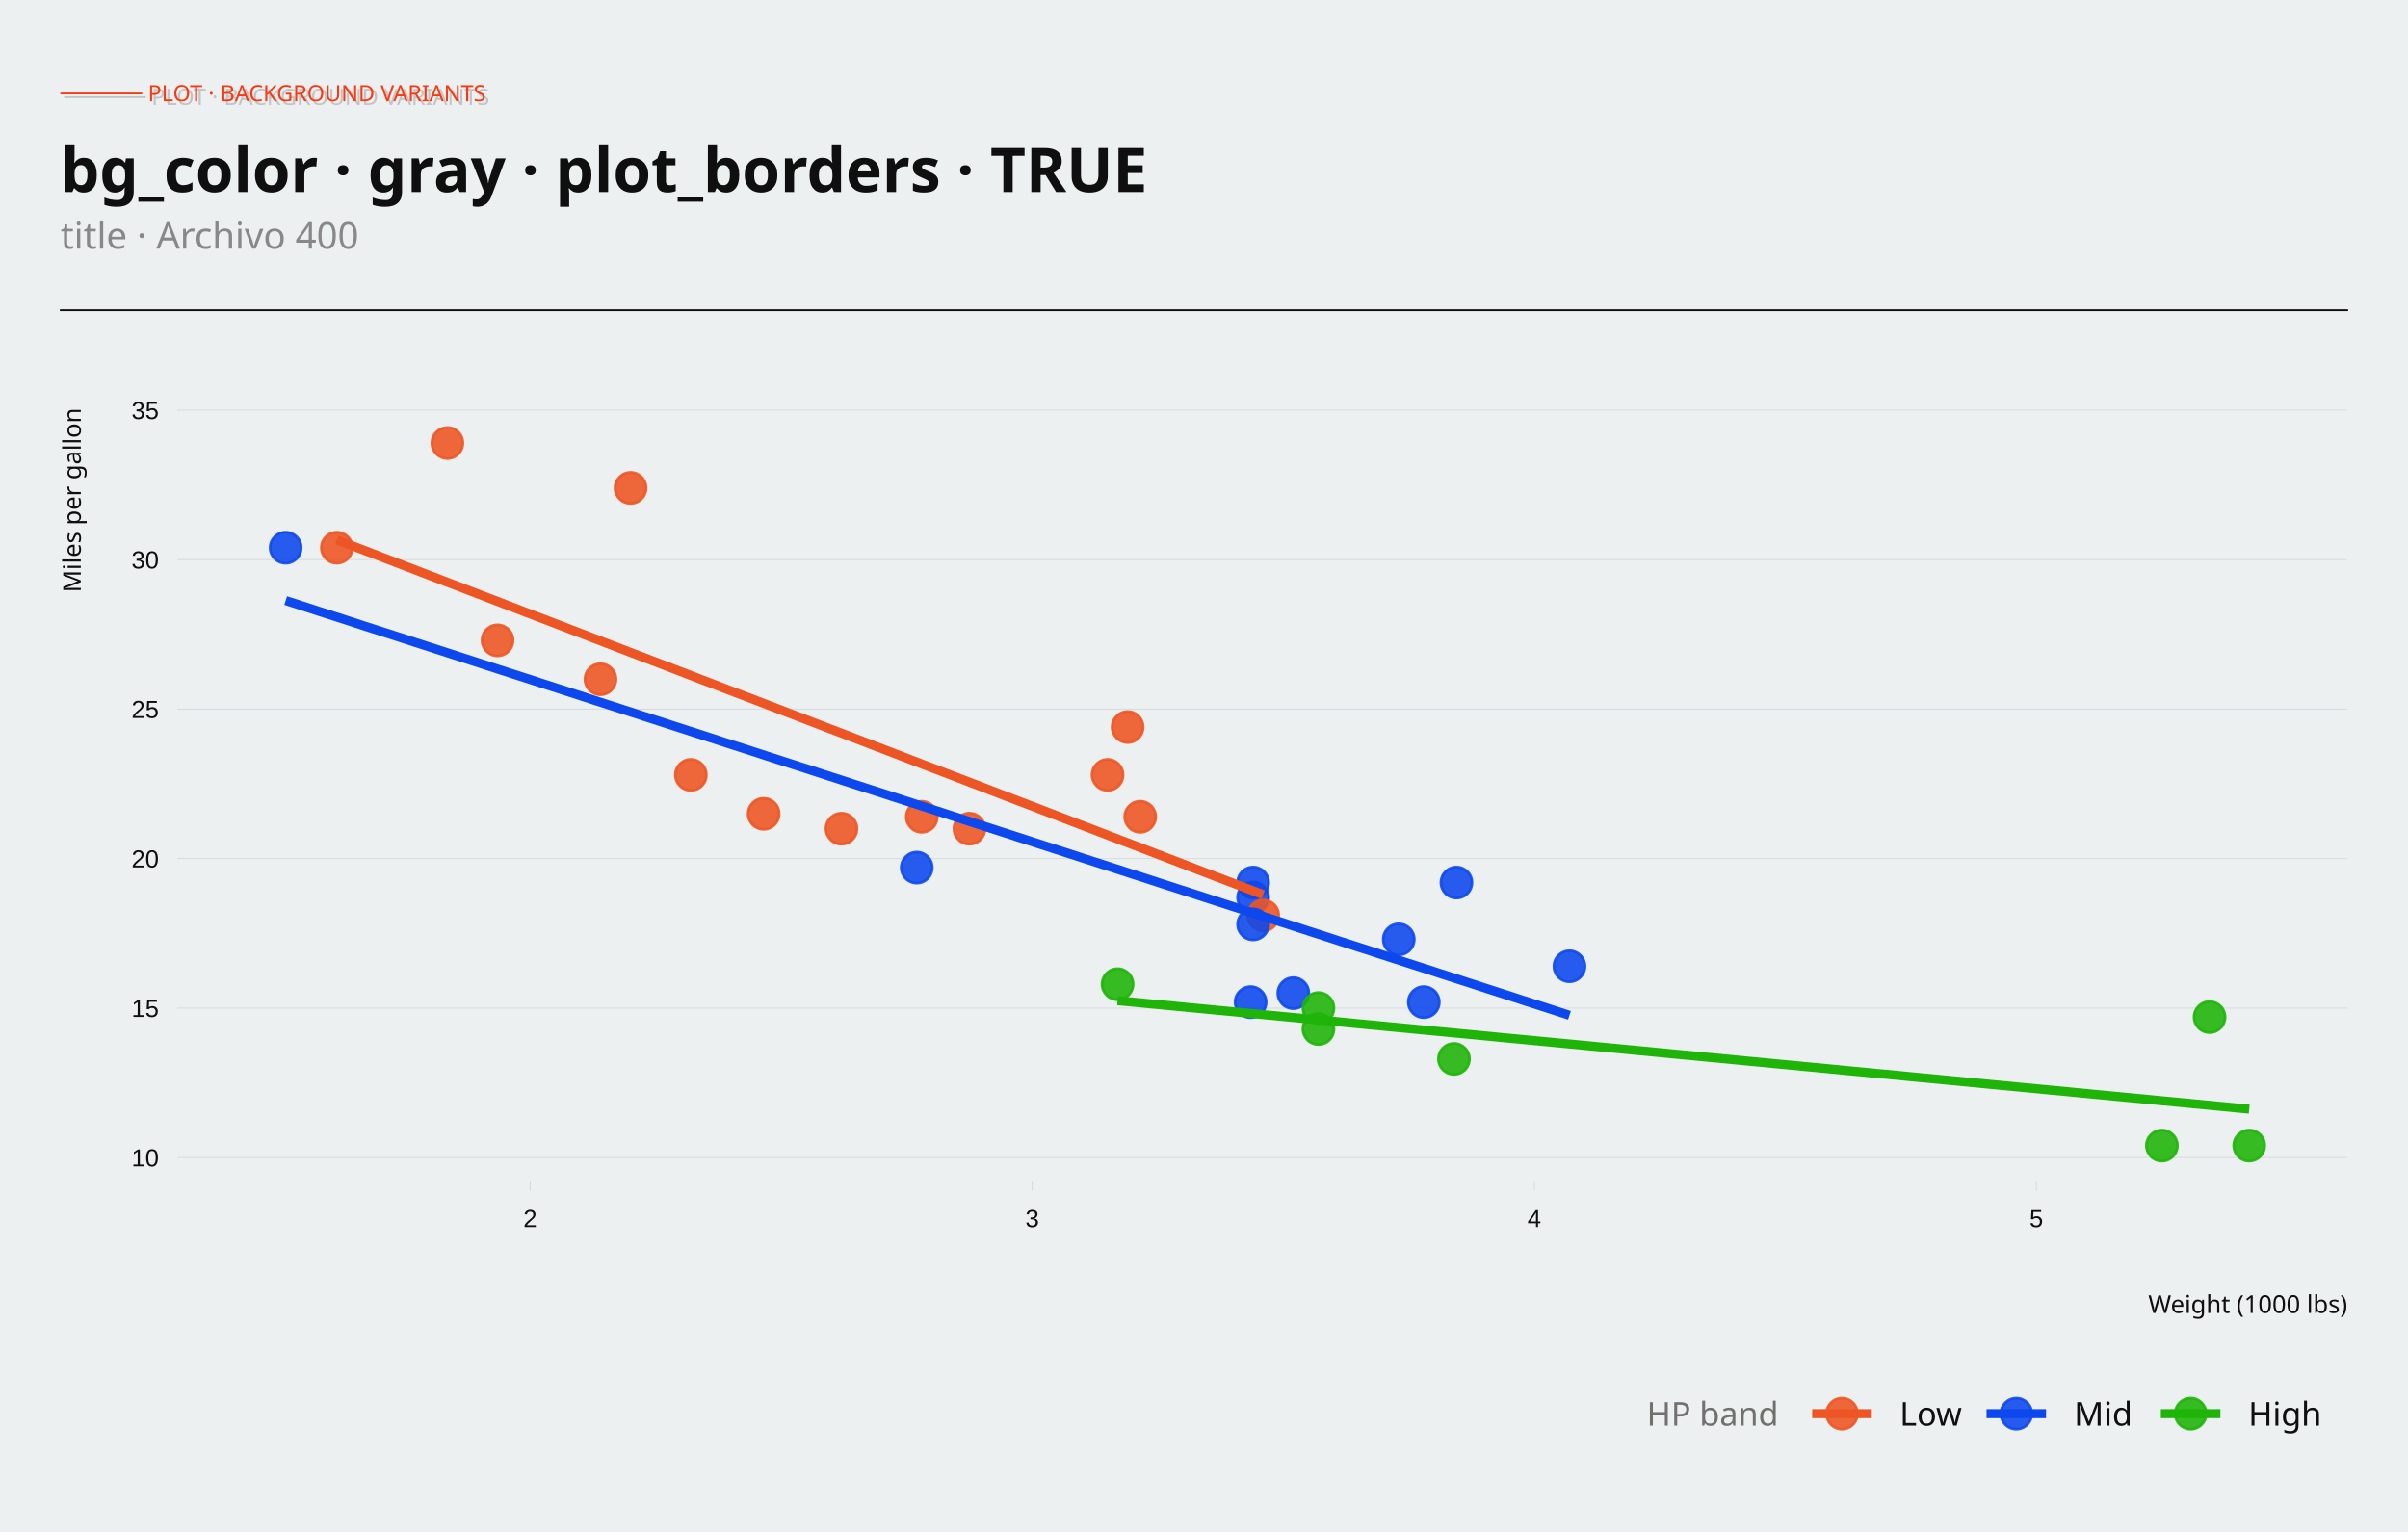
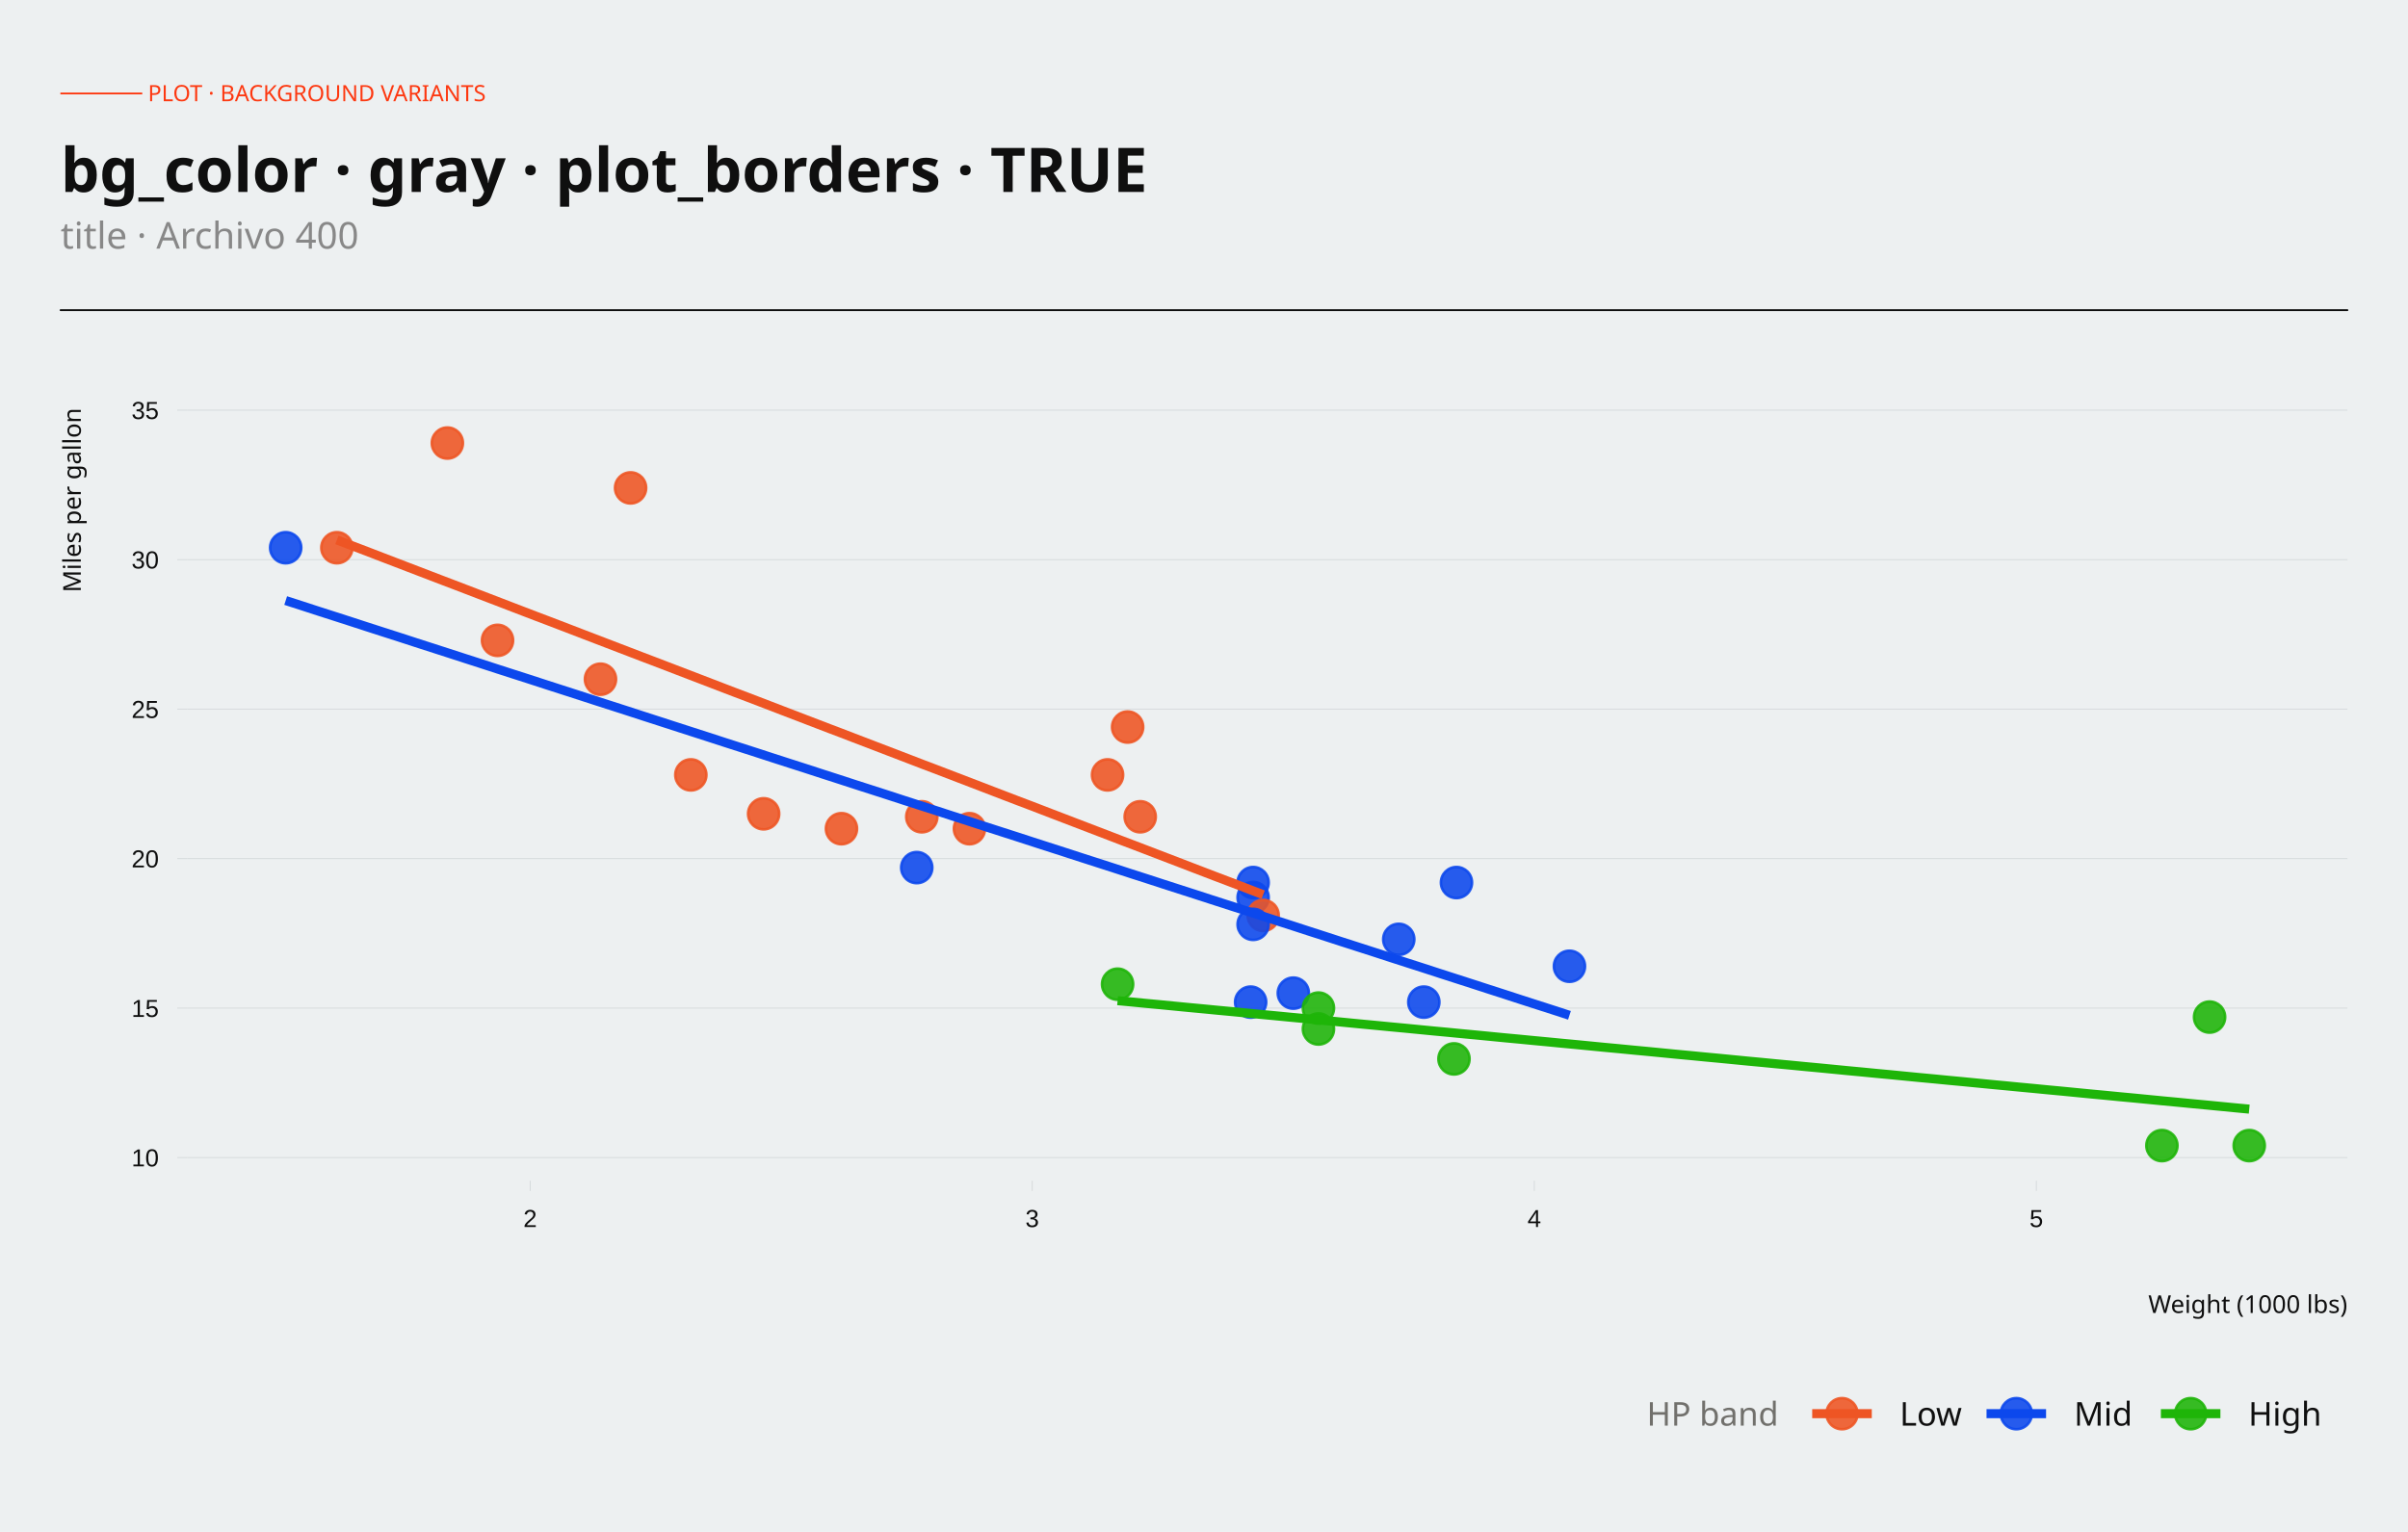
<svg xmlns="http://www.w3.org/2000/svg" width="396.00pt" height="252.00pt" viewBox="0 0 396.00 252.00">
  <g class="svglite">
    <defs>
      <style type="text/css">
    .svglite line, .svglite polyline, .svglite polygon, .svglite path, .svglite rect, .svglite circle {
      fill: none;
      stroke: #000000;
      stroke-linecap: round;
      stroke-linejoin: round;
      stroke-miterlimit: 10.00;
    }
    .svglite text {
      white-space: pre;
    }
    .svglite g.glyphgroup path {
      fill: inherit;
      stroke: none;
    }
  </style>
    </defs>
    <rect width="100%" height="100%" style="stroke: none; fill: none;" />
    <defs>
      <clipPath id="cpMC4wMHwzOTYuMDB8MC4wMHwyNTIuMDA=">
        <rect x="0.00" y="0.00" width="396.00" height="252.00" />
      </clipPath>
    </defs>
    <g clip-path="url(#cpMC4wMHwzOTYuMDB8MC4wMHwyNTIuMDA=)">
      <rect x="-0" y="0.00" width="396.00" height="252.00" style="stroke-width: 0.65; stroke: none; fill: #EDF0F1;" />
    </g>
    <defs>
      <clipPath id="cpMzAuODN8Mzg2LjA0fDY3LjEwfDE5NC4yMw==">
        <rect x="30.83" y="67.10" width="355.20" height="127.13" />
      </clipPath>
    </defs>
    <g clip-path="url(#cpMzAuODN8Mzg2LjA0fDY3LjEwfDE5NC4yMw==)">
      <rect x="30.83" y="67.10" width="355.20" height="127.13" style="stroke-width: 0.65; stroke: none; fill: #EDF0F1;" />
      <polyline points="30.83,190.42 386.04,190.42 " style="stroke-width: 0.15; stroke: #D4D9DB; stroke-linecap: butt;" />
      <polyline points="30.83,165.83 386.04,165.83 " style="stroke-width: 0.15; stroke: #D4D9DB; stroke-linecap: butt;" />
      <polyline points="30.83,141.24 386.04,141.24 " style="stroke-width: 0.15; stroke: #D4D9DB; stroke-linecap: butt;" />
      <polyline points="30.83,116.65 386.04,116.65 " style="stroke-width: 0.15; stroke: #D4D9DB; stroke-linecap: butt;" />
      <polyline points="30.83,92.06 386.04,92.06 " style="stroke-width: 0.15; stroke: #D4D9DB; stroke-linecap: butt;" />
      <polyline points="30.83,67.47 386.04,67.47 " style="stroke-width: 0.15; stroke: #D4D9DB; stroke-linecap: butt;" />
      <circle cx="138.38" cy="136.32" r="2.56" style="stroke-width: 0.43; stroke: #EE5524; stroke-opacity: 0.88; fill: #EE5524; fill-opacity: 0.88;" />
      <circle cx="159.43" cy="136.32" r="2.56" style="stroke-width: 0.43; stroke: #EE5524; stroke-opacity: 0.88; fill: #EE5524; fill-opacity: 0.88;" />
      <circle cx="113.61" cy="127.47" r="2.56" style="stroke-width: 0.43; stroke: #EE5524; stroke-opacity: 0.88; fill: #EE5524; fill-opacity: 0.88;" />
      <circle cx="187.51" cy="134.36" r="2.56" style="stroke-width: 0.43; stroke: #EE5524; stroke-opacity: 0.88; fill: #EE5524; fill-opacity: 0.88;" />
      <circle cx="206.08" cy="147.64" r="2.56" style="stroke-width: 0.43; stroke: #0C48ED; stroke-opacity: 0.88; fill: #0C48ED; fill-opacity: 0.88;" />
      <circle cx="207.73" cy="150.59" r="2.56" style="stroke-width: 0.43; stroke: #EE5524; stroke-opacity: 0.88; fill: #EE5524; fill-opacity: 0.88;" />
      <circle cx="216.82" cy="169.27" r="2.56" style="stroke-width: 0.43; stroke: #1EB508; stroke-opacity: 0.88; fill: #1EB508; fill-opacity: 0.88;" />
      <circle cx="185.44" cy="119.60" r="2.56" style="stroke-width: 0.43; stroke: #EE5524; stroke-opacity: 0.88; fill: #EE5524; fill-opacity: 0.88;" />
      <circle cx="182.14" cy="127.47" r="2.56" style="stroke-width: 0.43; stroke: #EE5524; stroke-opacity: 0.88; fill: #EE5524; fill-opacity: 0.88;" />
      <circle cx="206.08" cy="145.18" r="2.56" style="stroke-width: 0.43; stroke: #0C48ED; stroke-opacity: 0.88; fill: #0C48ED; fill-opacity: 0.88;" />
      <circle cx="206.08" cy="152.06" r="2.56" style="stroke-width: 0.43; stroke: #0C48ED; stroke-opacity: 0.88; fill: #0C48ED; fill-opacity: 0.88;" />
      <circle cx="258.10" cy="158.95" r="2.56" style="stroke-width: 0.43; stroke: #0C48ED; stroke-opacity: 0.88; fill: #0C48ED; fill-opacity: 0.88;" />
      <circle cx="230.03" cy="154.52" r="2.56" style="stroke-width: 0.43; stroke: #0C48ED; stroke-opacity: 0.88; fill: #0C48ED; fill-opacity: 0.88;" />
      <circle cx="234.15" cy="164.85" r="2.56" style="stroke-width: 0.43; stroke: #0C48ED; stroke-opacity: 0.88; fill: #0C48ED; fill-opacity: 0.88;" />
      <circle cx="355.53" cy="188.45" r="2.56" style="stroke-width: 0.43; stroke: #1EB508; stroke-opacity: 0.88; fill: #1EB508; fill-opacity: 0.88;" />
      <circle cx="369.89" cy="188.45" r="2.56" style="stroke-width: 0.43; stroke: #1EB508; stroke-opacity: 0.88; fill: #1EB508; fill-opacity: 0.88;" />
      <circle cx="363.37" cy="167.31" r="2.56" style="stroke-width: 0.43; stroke: #1EB508; stroke-opacity: 0.88; fill: #1EB508; fill-opacity: 0.88;" />
      <circle cx="103.70" cy="80.26" r="2.56" style="stroke-width: 0.43; stroke: #EE5524; stroke-opacity: 0.88; fill: #EE5524; fill-opacity: 0.88;" />
      <circle cx="55.40" cy="90.10" r="2.56" style="stroke-width: 0.43; stroke: #EE5524; stroke-opacity: 0.88; fill: #EE5524; fill-opacity: 0.88;" />
      <circle cx="73.57" cy="72.88" r="2.56" style="stroke-width: 0.43; stroke: #EE5524; stroke-opacity: 0.88; fill: #EE5524; fill-opacity: 0.88;" />
      <circle cx="125.58" cy="133.87" r="2.56" style="stroke-width: 0.43; stroke: #EE5524; stroke-opacity: 0.88; fill: #EE5524; fill-opacity: 0.88;" />
      <circle cx="212.69" cy="163.37" r="2.56" style="stroke-width: 0.43; stroke: #0C48ED; stroke-opacity: 0.88; fill: #0C48ED; fill-opacity: 0.88;" />
      <circle cx="205.67" cy="164.85" r="2.56" style="stroke-width: 0.43; stroke: #0C48ED; stroke-opacity: 0.88; fill: #0C48ED; fill-opacity: 0.88;" />
      <circle cx="239.11" cy="174.19" r="2.56" style="stroke-width: 0.43; stroke: #1EB508; stroke-opacity: 0.88; fill: #1EB508; fill-opacity: 0.88;" />
      <circle cx="239.52" cy="145.18" r="2.56" style="stroke-width: 0.43; stroke: #0C48ED; stroke-opacity: 0.88; fill: #0C48ED; fill-opacity: 0.88;" />
      <circle cx="81.82" cy="105.34" r="2.56" style="stroke-width: 0.43; stroke: #EE5524; stroke-opacity: 0.88; fill: #EE5524; fill-opacity: 0.88;" />
      <circle cx="98.75" cy="111.73" r="2.56" style="stroke-width: 0.43; stroke: #EE5524; stroke-opacity: 0.88; fill: #EE5524; fill-opacity: 0.88;" />
      <circle cx="46.98" cy="90.10" r="2.56" style="stroke-width: 0.43; stroke: #0C48ED; stroke-opacity: 0.88; fill: #0C48ED; fill-opacity: 0.88;" />
      <circle cx="183.79" cy="161.90" r="2.56" style="stroke-width: 0.43; stroke: #1EB508; stroke-opacity: 0.88; fill: #1EB508; fill-opacity: 0.88;" />
      <circle cx="150.76" cy="142.72" r="2.56" style="stroke-width: 0.43; stroke: #0C48ED; stroke-opacity: 0.88; fill: #0C48ED; fill-opacity: 0.88;" />
      <circle cx="216.82" cy="165.83" r="2.56" style="stroke-width: 0.43; stroke: #1EB508; stroke-opacity: 0.88; fill: #1EB508; fill-opacity: 0.88;" />
      <circle cx="151.59" cy="134.36" r="2.56" style="stroke-width: 0.43; stroke: #EE5524; stroke-opacity: 0.88; fill: #EE5524; fill-opacity: 0.88;" />
      <polyline points="55.40,88.82 57.33,89.56 59.26,90.29 61.19,91.03 63.11,91.77 65.04,92.51 66.97,93.25 68.90,93.99 70.83,94.73 72.76,95.47 74.68,96.20 76.61,96.94 78.54,97.68 80.47,98.42 82.40,99.16 84.32,99.90 86.25,100.64 88.18,101.38 90.11,102.11 92.04,102.85 93.97,103.59 95.89,104.33 97.82,105.07 99.75,105.81 101.68,106.55 103.61,107.29 105.54,108.03 107.46,108.76 109.39,109.50 111.32,110.24 113.25,110.98 115.18,111.72 117.11,112.46 119.03,113.20 120.96,113.94 122.89,114.67 124.82,115.41 126.75,116.15 128.67,116.89 130.60,117.63 132.53,118.37 134.46,119.11 136.39,119.85 138.32,120.58 140.24,121.32 142.17,122.06 144.10,122.80 146.03,123.54 147.96,124.28 149.89,125.02 151.81,125.76 153.74,126.49 155.67,127.23 157.60,127.97 159.53,128.71 161.46,129.45 163.38,130.19 165.31,130.93 167.24,131.67 169.17,132.40 171.10,133.14 173.02,133.88 174.95,134.62 176.88,135.36 178.81,136.10 180.74,136.84 182.67,137.58 184.59,138.32 186.52,139.05 188.45,139.79 190.38,140.53 192.31,141.27 194.24,142.01 196.16,142.75 198.09,143.49 200.02,144.23 201.95,144.96 203.88,145.70 205.81,146.44 207.73,147.18 " style="stroke-width: 1.49; stroke: #EE5524; stroke-linecap: butt;" />
      <polyline points="46.98,98.79 49.65,99.65 52.32,100.52 55.00,101.38 57.67,102.24 60.34,103.11 63.01,103.97 65.69,104.83 68.36,105.70 71.03,106.56 73.70,107.42 76.38,108.29 79.05,109.15 81.72,110.02 84.39,110.88 87.07,111.74 89.74,112.61 92.41,113.47 95.08,114.33 97.75,115.20 100.43,116.06 103.10,116.92 105.77,117.79 108.44,118.65 111.12,119.52 113.79,120.38 116.46,121.24 119.13,122.11 121.81,122.97 124.48,123.83 127.15,124.70 129.82,125.56 132.50,126.42 135.17,127.29 137.84,128.15 140.51,129.02 143.19,129.88 145.86,130.74 148.53,131.61 151.20,132.47 153.88,133.33 156.55,134.20 159.22,135.06 161.89,135.93 164.56,136.79 167.24,137.65 169.91,138.52 172.58,139.38 175.25,140.24 177.93,141.11 180.60,141.97 183.27,142.83 185.94,143.70 188.62,144.56 191.29,145.43 193.96,146.29 196.63,147.15 199.31,148.02 201.98,148.88 204.65,149.74 207.32,150.61 210.00,151.47 212.67,152.33 215.34,153.20 218.01,154.06 220.68,154.93 223.36,155.79 226.03,156.65 228.70,157.52 231.37,158.38 234.05,159.24 236.72,160.11 239.39,160.97 242.06,161.83 244.74,162.70 247.41,163.56 250.08,164.43 252.75,165.29 255.43,166.15 258.10,167.02 " style="stroke-width: 1.49; stroke: #0C48ED; stroke-linecap: butt;" />
      <polyline points="183.79,164.61 186.15,164.83 188.50,165.06 190.86,165.28 193.21,165.51 195.57,165.74 197.92,165.96 200.28,166.19 202.64,166.41 204.99,166.64 207.35,166.87 209.70,167.09 212.06,167.32 214.41,167.54 216.77,167.77 219.13,167.99 221.48,168.22 223.84,168.45 226.19,168.67 228.55,168.90 230.90,169.12 233.26,169.35 235.62,169.58 237.97,169.80 240.33,170.03 242.68,170.25 245.04,170.48 247.39,170.71 249.75,170.93 252.11,171.16 254.46,171.38 256.82,171.61 259.17,171.83 261.53,172.06 263.88,172.29 266.24,172.51 268.60,172.74 270.95,172.96 273.31,173.19 275.66,173.42 278.02,173.64 280.37,173.87 282.73,174.09 285.09,174.32 287.44,174.55 289.80,174.77 292.15,175.00 294.51,175.22 296.86,175.45 299.22,175.67 301.58,175.90 303.93,176.13 306.29,176.35 308.64,176.58 311.00,176.80 313.35,177.03 315.71,177.26 318.07,177.48 320.42,177.71 322.78,177.93 325.13,178.16 327.49,178.39 329.84,178.61 332.20,178.84 334.56,179.06 336.91,179.29 339.27,179.51 341.62,179.74 343.98,179.97 346.33,180.19 348.69,180.42 351.05,180.64 353.40,180.87 355.76,181.10 358.11,181.32 360.47,181.55 362.82,181.77 365.18,182.00 367.54,182.23 369.89,182.45 " style="stroke-width: 1.49; stroke: #1EB508; stroke-linecap: butt;" />
    </g>
    <g clip-path="url(#cpMC4wMHwzOTYuMDB8MC4wMHwyNTIuMDA=)">
      <text x="26.13" y="191.87" text-anchor="end" style="font-size: 4.05px;fill: #0F0F0F; font-family: &quot;Arial&quot;;" textLength="4.50px" lengthAdjust="spacingAndGlyphs">10</text>
      <text x="26.13" y="167.28" text-anchor="end" style="font-size: 4.05px;fill: #0F0F0F; font-family: &quot;Arial&quot;;" textLength="4.50px" lengthAdjust="spacingAndGlyphs">15</text>
      <text x="26.13" y="142.69" text-anchor="end" style="font-size: 4.05px;fill: #0F0F0F; font-family: &quot;Arial&quot;;" textLength="4.50px" lengthAdjust="spacingAndGlyphs">20</text>
      <text x="26.13" y="118.10" text-anchor="end" style="font-size: 4.05px;fill: #0F0F0F; font-family: &quot;Arial&quot;;" textLength="4.50px" lengthAdjust="spacingAndGlyphs">25</text>
      <text x="26.13" y="93.51" text-anchor="end" style="font-size: 4.05px;fill: #0F0F0F; font-family: &quot;Arial&quot;;" textLength="4.50px" lengthAdjust="spacingAndGlyphs">30</text>
      <text x="26.13" y="68.92" text-anchor="end" style="font-size: 4.05px;fill: #0F0F0F; font-family: &quot;Arial&quot;;" textLength="4.50px" lengthAdjust="spacingAndGlyphs">35</text>
      <polyline points="29.15,190.42 30.83,190.42 " style="stroke-width: 0.15; stroke: #D4D9DB; stroke-linecap: butt;" />
      <polyline points="29.15,165.83 30.83,165.83 " style="stroke-width: 0.15; stroke: #D4D9DB; stroke-linecap: butt;" />
      <polyline points="29.15,141.24 30.83,141.24 " style="stroke-width: 0.15; stroke: #D4D9DB; stroke-linecap: butt;" />
      <polyline points="29.15,116.65 30.83,116.65 " style="stroke-width: 0.15; stroke: #D4D9DB; stroke-linecap: butt;" />
      <polyline points="29.15,92.06 30.83,92.06 " style="stroke-width: 0.15; stroke: #D4D9DB; stroke-linecap: butt;" />
      <polyline points="29.15,67.47 30.83,67.47 " style="stroke-width: 0.15; stroke: #D4D9DB; stroke-linecap: butt;" />
      <polyline points="87.19,195.91 87.19,194.23 " style="stroke-width: 0.15; stroke: #D4D9DB; stroke-linecap: butt;" />
      <polyline points="169.75,195.91 169.75,194.23 " style="stroke-width: 0.15; stroke: #D4D9DB; stroke-linecap: butt;" />
      <polyline points="252.32,195.91 252.32,194.23 " style="stroke-width: 0.15; stroke: #D4D9DB; stroke-linecap: butt;" />
      <polyline points="334.88,195.91 334.88,194.23 " style="stroke-width: 0.15; stroke: #D4D9DB; stroke-linecap: butt;" />
      <text x="87.19" y="201.84" text-anchor="middle" style="font-size: 4.05px;fill: #0F0F0F; font-family: &quot;Arial&quot;;" textLength="2.25px" lengthAdjust="spacingAndGlyphs">2</text>
      <text x="169.75" y="201.84" text-anchor="middle" style="font-size: 4.05px;fill: #0F0F0F; font-family: &quot;Arial&quot;;" textLength="2.25px" lengthAdjust="spacingAndGlyphs">3</text>
      <text x="252.32" y="201.84" text-anchor="middle" style="font-size: 4.05px;fill: #0F0F0F; font-family: &quot;Arial&quot;;" textLength="2.25px" lengthAdjust="spacingAndGlyphs">4</text>
      <text x="334.88" y="201.84" text-anchor="middle" style="font-size: 4.05px;fill: #0F0F0F; font-family: &quot;Arial&quot;;" textLength="2.25px" lengthAdjust="spacingAndGlyphs">5</text>
      <text x="386.04" y="215.98" text-anchor="end" style="font-size: 4.05px; font-weight: 100;fill: #0F0F0F; font-family: &quot;JetBrains Mono&quot;;" textLength="41.17px" lengthAdjust="spacingAndGlyphs">Weight (1000 lbs)</text>
      <text transform="translate(13.29,67.10) rotate(-90)" text-anchor="end" style="font-size: 4.05px; font-weight: 100;fill: #0F0F0F; font-family: &quot;JetBrains Mono&quot;;" textLength="38.75px" lengthAdjust="spacingAndGlyphs">Miles per gallon</text>
      <rect x="267.43" y="223.07" width="118.60" height="18.96" style="stroke-width: 0.75; stroke: none;" />
      <rect x="267.43" y="223.07" width="118.60" height="18.96" style="stroke-width: 0.65; stroke: none; fill: #EDF0F1;" />
      <text x="270.80" y="234.52" style="font-size: 5.40px;fill: #71706C; font-family: &quot;JetBrains Mono&quot;;" textLength="22.64px" lengthAdjust="spacingAndGlyphs">HP band</text>
      <rect x="296.80" y="226.43" width="12.24" height="12.24" style="stroke-width: 0.65; stroke: none; fill: #EDF0F1;" />
      <circle cx="302.92" cy="232.55" r="2.56" style="stroke-width: 0.43; stroke: #EE5524; stroke-opacity: 0.88; fill: #EE5524; fill-opacity: 0.88;" />
      <line x1="298.02" y1="232.55" x2="307.82" y2="232.55" style="stroke-width: 1.49; stroke: #EE5524; stroke-linecap: butt;" />
      <rect x="325.47" y="226.43" width="12.24" height="12.24" style="stroke-width: 0.65; stroke: none; fill: #EDF0F1;" />
      <circle cx="331.59" cy="232.55" r="2.56" style="stroke-width: 0.43; stroke: #0C48ED; stroke-opacity: 0.88; fill: #0C48ED; fill-opacity: 0.88;" />
      <line x1="326.69" y1="232.55" x2="336.48" y2="232.55" style="stroke-width: 1.49; stroke: #0C48ED; stroke-linecap: butt;" />
      <rect x="354.14" y="226.43" width="12.24" height="12.24" style="stroke-width: 0.65; stroke: none; fill: #EDF0F1;" />
      <circle cx="360.26" cy="232.55" r="2.56" style="stroke-width: 0.43; stroke: #1EB508; stroke-opacity: 0.88; fill: #1EB508; fill-opacity: 0.88;" />
      <line x1="355.36" y1="232.55" x2="365.15" y2="232.55" style="stroke-width: 1.49; stroke: #1EB508; stroke-linecap: butt;" />
      <text x="312.40" y="234.52" style="font-size: 5.40px;fill: #0F0F0F; font-family: &quot;JetBrains Mono&quot;;" textLength="9.70px" lengthAdjust="spacingAndGlyphs">Low</text>
      <text x="341.07" y="234.52" style="font-size: 5.40px;fill: #0F0F0F; font-family: &quot;JetBrains Mono&quot;;" textLength="9.70px" lengthAdjust="spacingAndGlyphs">Mid</text>
      <text x="369.74" y="234.52" style="font-size: 5.40px;fill: #0F0F0F; font-family: &quot;JetBrains Mono&quot;;" textLength="12.94px" lengthAdjust="spacingAndGlyphs">High</text>
      <text x="9.96" y="40.90" style="font-size: 6.08px;fill: #888888; font-family: &quot;Satoshi&quot;;" textLength="48.23px" lengthAdjust="spacingAndGlyphs">title · Archivo 400</text>
      <polyline points="9.96,51.02 386.04,51.02 " style="stroke-width: 0.30; stroke: #0F0F0F;" />
      <text x="9.96" y="31.57" style="font-size: 10.12px; font-weight: 600;fill: #0F0F0F; font-family: &quot;Archivo&quot;;" textLength="174.69px" lengthAdjust="spacingAndGlyphs">bg_color · gray  ·  plot_borders · TRUE</text>
-       <text x="10.56" y="17.25" style="font-size: 3.71px;fill: #0F0F0F; fill-opacity: 0.20; font-family: &quot;JetBrains Mono&quot;;" textLength="73.22px" lengthAdjust="spacingAndGlyphs">────── PLOT · BACKGROUND VARIANTS</text>
      <text x="9.96" y="16.65" style="font-size: 3.71px;fill: #FD3810; font-family: &quot;JetBrains Mono&quot;;" textLength="73.22px" lengthAdjust="spacingAndGlyphs">────── PLOT · BACKGROUND VARIANTS</text>
    </g>
  </g>
</svg>
